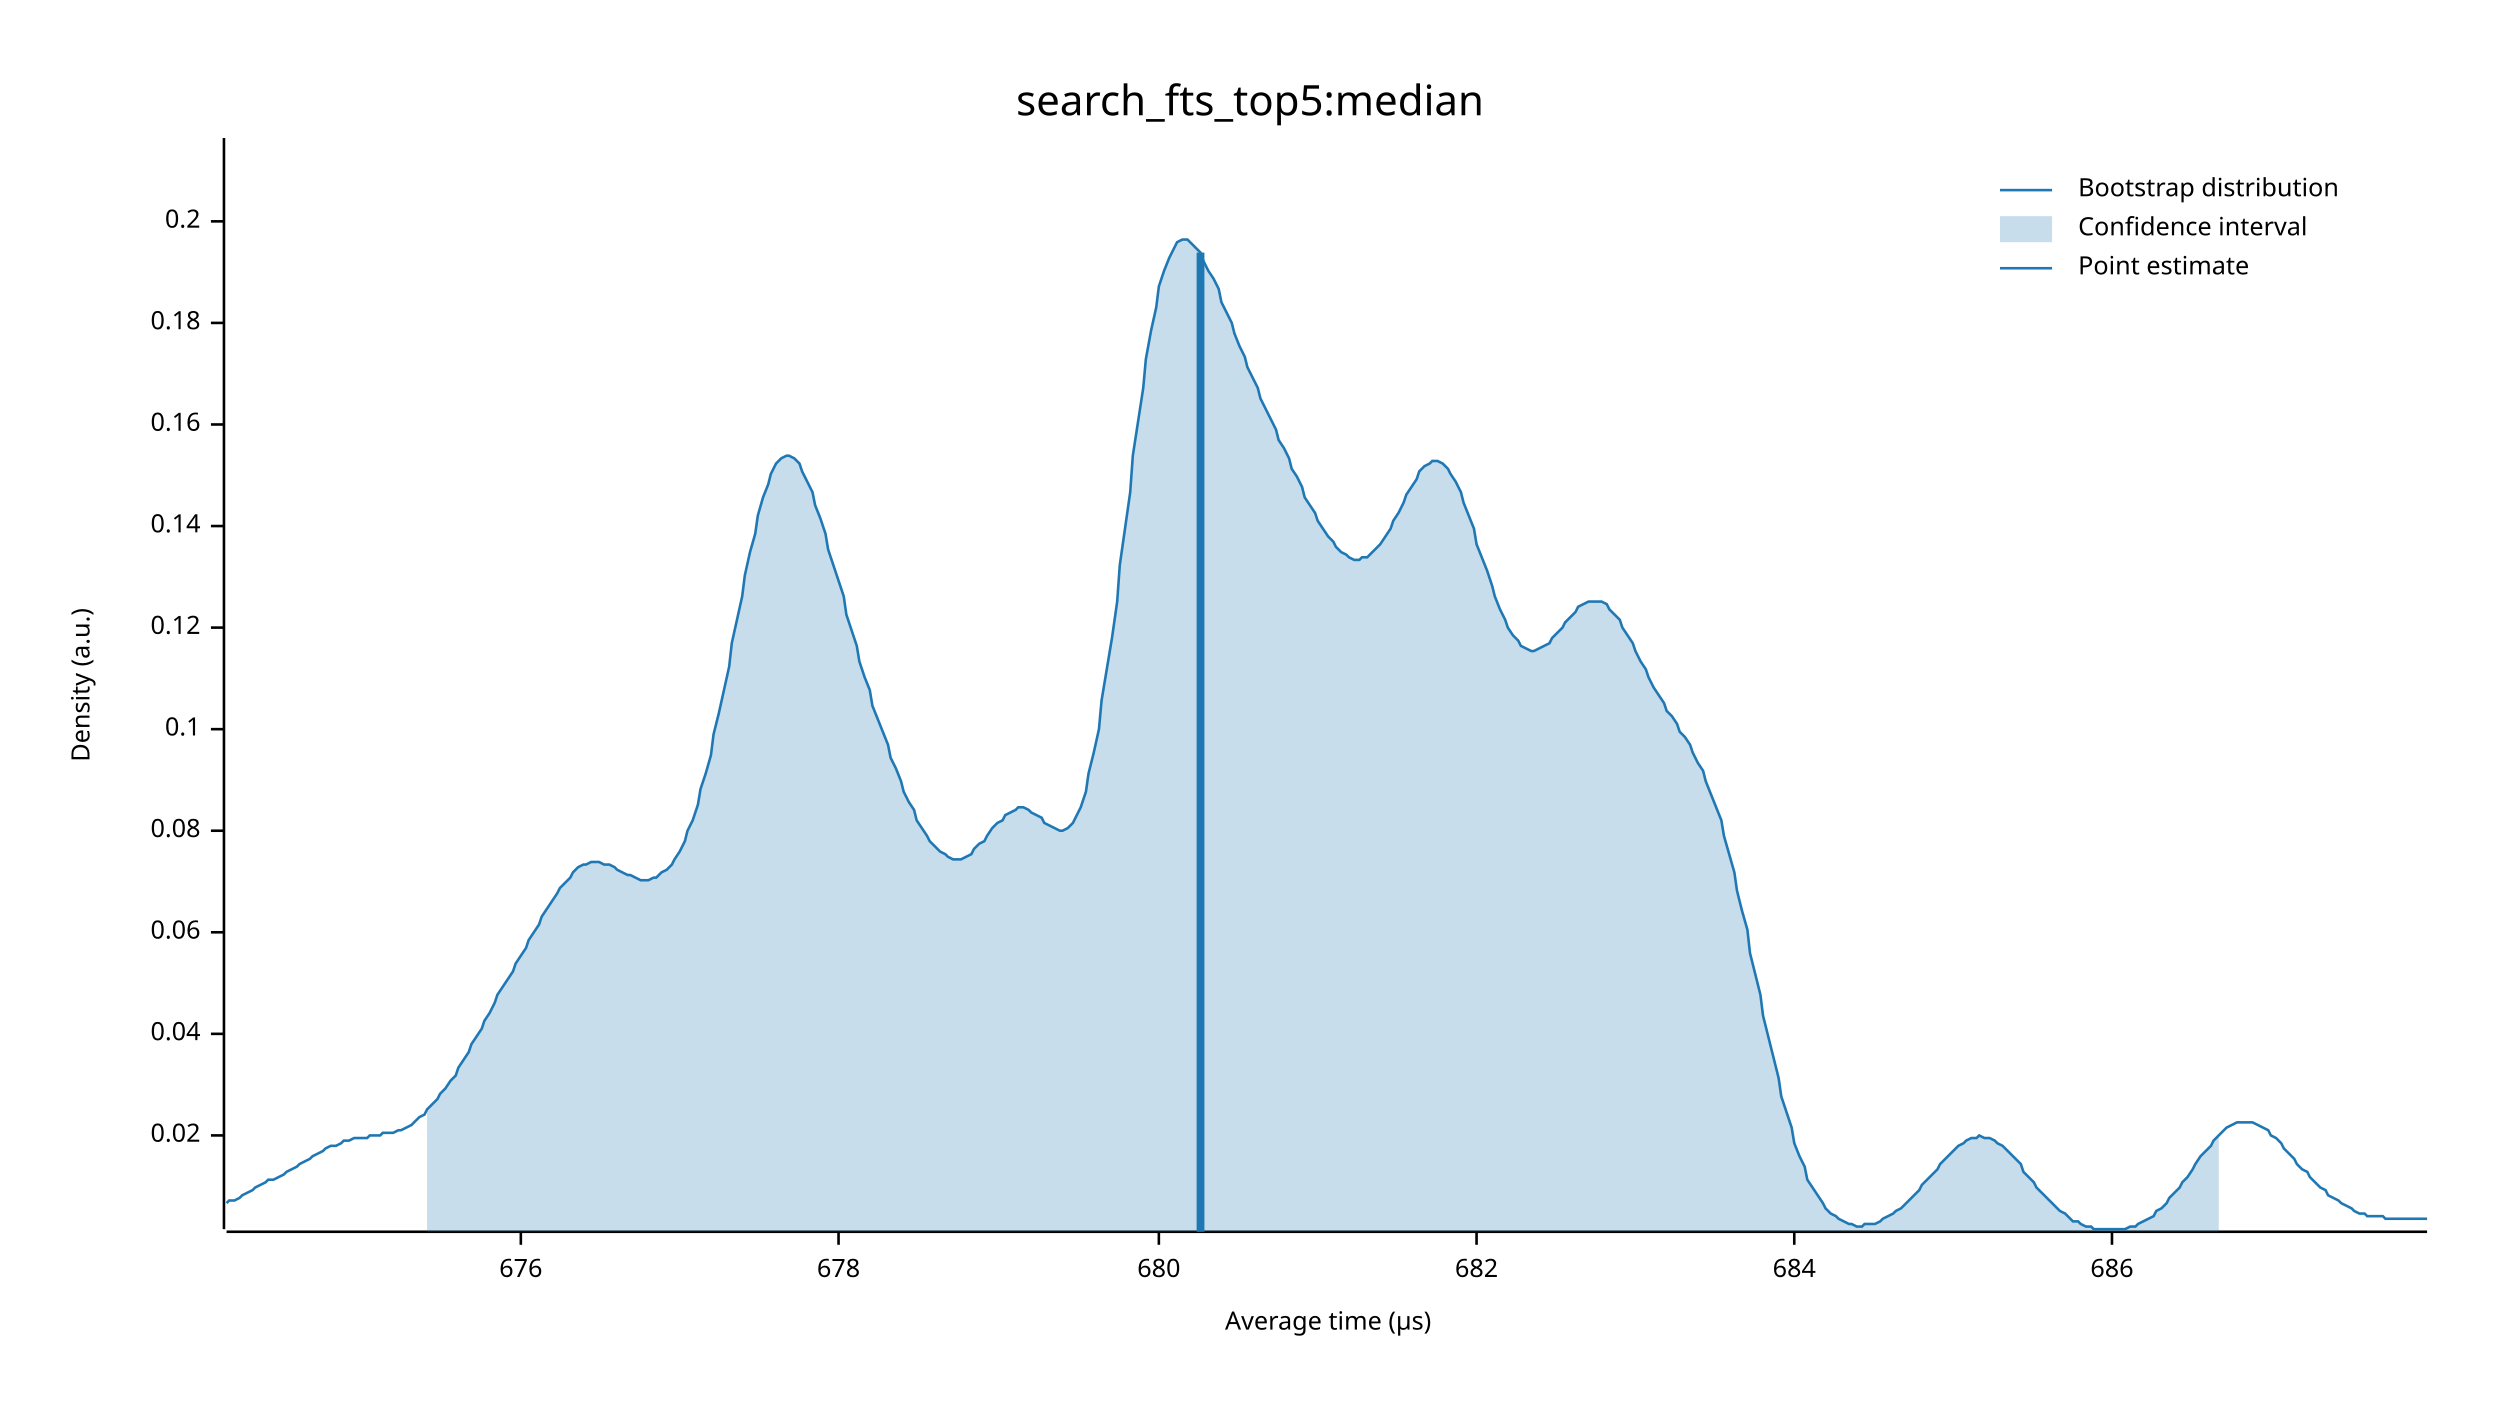
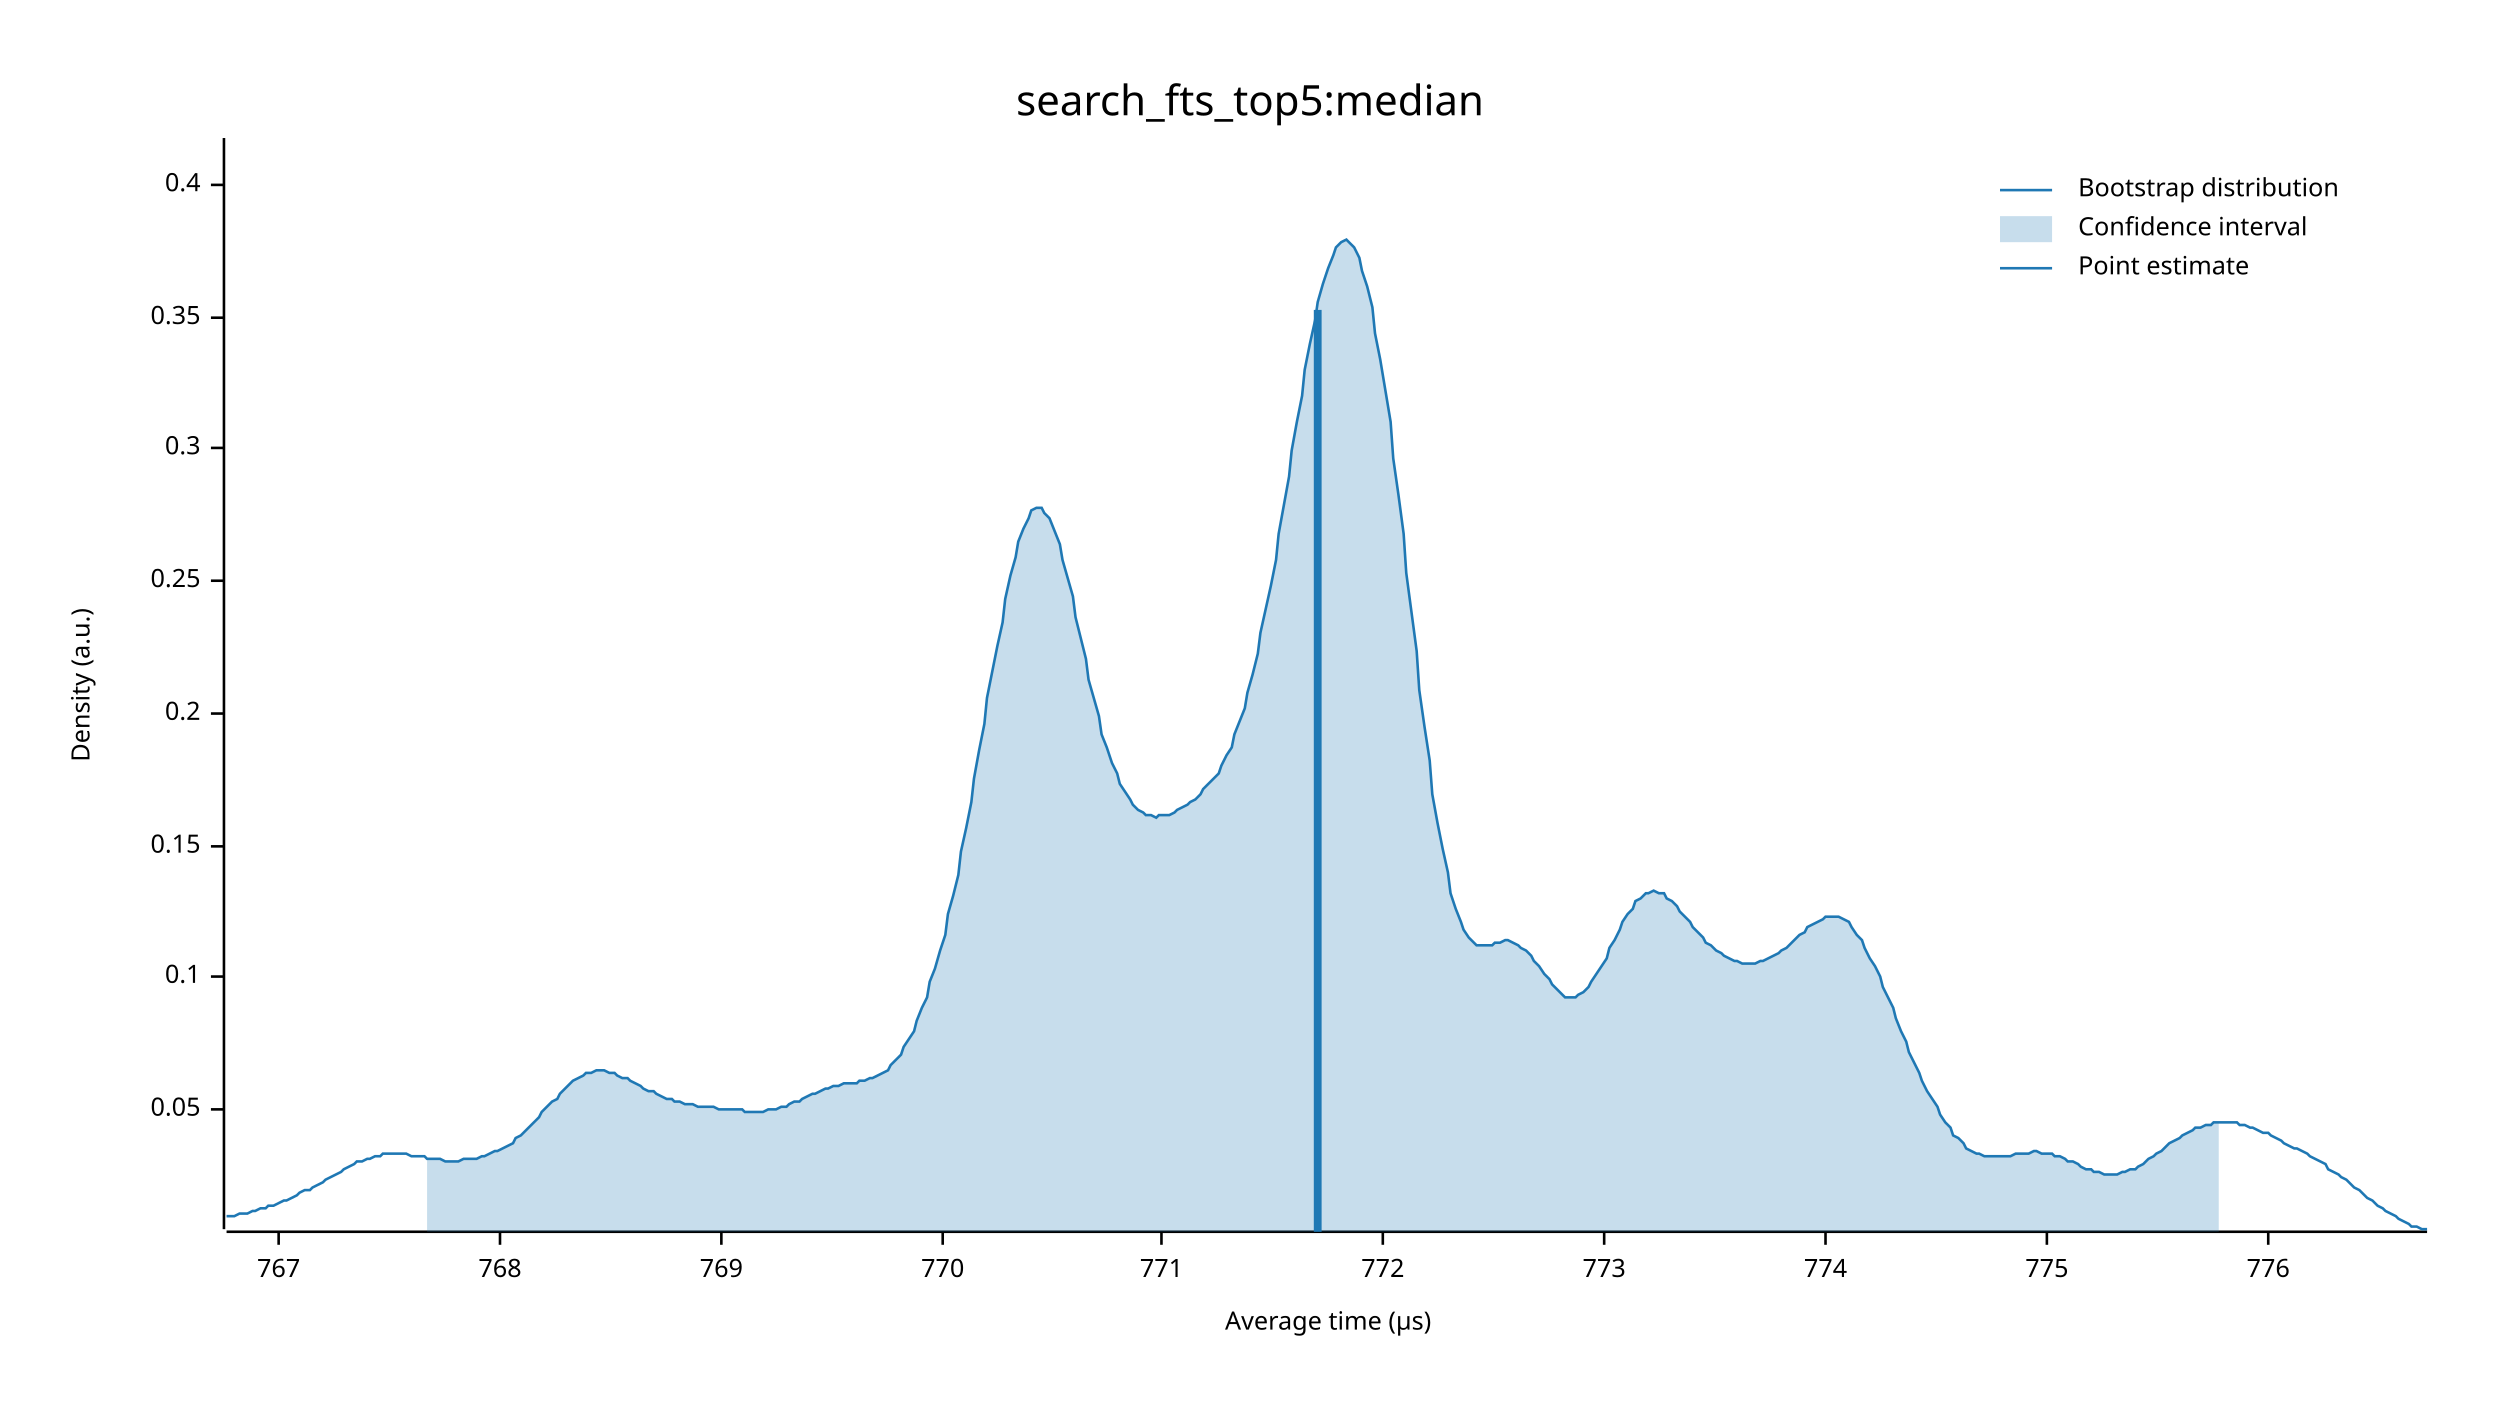
<svg xmlns="http://www.w3.org/2000/svg" width="960" height="540" viewBox="0 0 960 540">
  <text x="480" y="32" dy="0.76em" text-anchor="middle" font-family="sans-serif" font-size="16.129" opacity="1" fill="#000000">
search_fts_top5:median
</text>
  <text x="27" y="263" dy="0.76em" text-anchor="middle" font-family="sans-serif" font-size="9.677" opacity="1" fill="#000000" transform="rotate(270, 27, 263)">
Density (a.u.)
</text>
  <text x="510" y="513" dy="-0.5ex" text-anchor="middle" font-family="sans-serif" font-size="9.677" opacity="1" fill="#000000">
Average time (µs)
</text>
  <polyline fill="none" opacity="1" stroke="#000000" stroke-width="1" points="86,53 86,472 " />
-   <text x="77" y="436" dy="0.5ex" text-anchor="end" font-family="sans-serif" font-size="9.677" opacity="1" fill="#000000">
- 0.02
+   <text x="77" y="426" dy="0.5ex" text-anchor="end" font-family="sans-serif" font-size="9.677" opacity="1" fill="#000000">
+ 0.05
</text>
-   <polyline fill="none" opacity="1" stroke="#000000" stroke-width="1" points="81,436 86,436 " />
-   <text x="77" y="397" dy="0.5ex" text-anchor="end" font-family="sans-serif" font-size="9.677" opacity="1" fill="#000000">
- 0.04
- </text>
-   <polyline fill="none" opacity="1" stroke="#000000" stroke-width="1" points="81,397 86,397 " />
-   <text x="77" y="358" dy="0.5ex" text-anchor="end" font-family="sans-serif" font-size="9.677" opacity="1" fill="#000000">
- 0.06
- </text>
-   <polyline fill="none" opacity="1" stroke="#000000" stroke-width="1" points="81,358 86,358 " />
-   <text x="77" y="319" dy="0.5ex" text-anchor="end" font-family="sans-serif" font-size="9.677" opacity="1" fill="#000000">
- 0.08
- </text>
-   <polyline fill="none" opacity="1" stroke="#000000" stroke-width="1" points="81,319 86,319 " />
-   <text x="77" y="280" dy="0.5ex" text-anchor="end" font-family="sans-serif" font-size="9.677" opacity="1" fill="#000000">
+   <polyline fill="none" opacity="1" stroke="#000000" stroke-width="1" points="81,426 86,426 " />
+   <text x="77" y="375" dy="0.5ex" text-anchor="end" font-family="sans-serif" font-size="9.677" opacity="1" fill="#000000">
0.1
</text>
-   <polyline fill="none" opacity="1" stroke="#000000" stroke-width="1" points="81,280 86,280 " />
-   <text x="77" y="241" dy="0.5ex" text-anchor="end" font-family="sans-serif" font-size="9.677" opacity="1" fill="#000000">
- 0.12
+   <polyline fill="none" opacity="1" stroke="#000000" stroke-width="1" points="81,375 86,375 " />
+   <text x="77" y="325" dy="0.5ex" text-anchor="end" font-family="sans-serif" font-size="9.677" opacity="1" fill="#000000">
+ 0.15
</text>
-   <polyline fill="none" opacity="1" stroke="#000000" stroke-width="1" points="81,241 86,241 " />
-   <text x="77" y="202" dy="0.5ex" text-anchor="end" font-family="sans-serif" font-size="9.677" opacity="1" fill="#000000">
- 0.14
- </text>
-   <polyline fill="none" opacity="1" stroke="#000000" stroke-width="1" points="81,202 86,202 " />
-   <text x="77" y="163" dy="0.5ex" text-anchor="end" font-family="sans-serif" font-size="9.677" opacity="1" fill="#000000">
- 0.16
- </text>
-   <polyline fill="none" opacity="1" stroke="#000000" stroke-width="1" points="81,163 86,163 " />
-   <text x="77" y="124" dy="0.5ex" text-anchor="end" font-family="sans-serif" font-size="9.677" opacity="1" fill="#000000">
- 0.18
- </text>
-   <polyline fill="none" opacity="1" stroke="#000000" stroke-width="1" points="81,124 86,124 " />
-   <text x="77" y="85" dy="0.5ex" text-anchor="end" font-family="sans-serif" font-size="9.677" opacity="1" fill="#000000">
+   <polyline fill="none" opacity="1" stroke="#000000" stroke-width="1" points="81,325 86,325 " />
+   <text x="77" y="274" dy="0.5ex" text-anchor="end" font-family="sans-serif" font-size="9.677" opacity="1" fill="#000000">
0.2
</text>
-   <polyline fill="none" opacity="1" stroke="#000000" stroke-width="1" points="81,85 86,85 " />
+   <polyline fill="none" opacity="1" stroke="#000000" stroke-width="1" points="81,274 86,274 " />
+   <text x="77" y="223" dy="0.5ex" text-anchor="end" font-family="sans-serif" font-size="9.677" opacity="1" fill="#000000">
+ 0.25
+ </text>
+   <polyline fill="none" opacity="1" stroke="#000000" stroke-width="1" points="81,223 86,223 " />
+   <text x="77" y="172" dy="0.5ex" text-anchor="end" font-family="sans-serif" font-size="9.677" opacity="1" fill="#000000">
+ 0.3
+ </text>
+   <polyline fill="none" opacity="1" stroke="#000000" stroke-width="1" points="81,172 86,172 " />
+   <text x="77" y="122" dy="0.5ex" text-anchor="end" font-family="sans-serif" font-size="9.677" opacity="1" fill="#000000">
+ 0.35
+ </text>
+   <polyline fill="none" opacity="1" stroke="#000000" stroke-width="1" points="81,122 86,122 " />
+   <text x="77" y="71" dy="0.5ex" text-anchor="end" font-family="sans-serif" font-size="9.677" opacity="1" fill="#000000">
+ 0.4
+ </text>
+   <polyline fill="none" opacity="1" stroke="#000000" stroke-width="1" points="81,71 86,71 " />
  <polyline fill="none" opacity="1" stroke="#000000" stroke-width="1" points="87,473 932,473 " />
-   <text x="200" y="483" dy="0.76em" text-anchor="middle" font-family="sans-serif" font-size="9.677" opacity="1" fill="#000000">
- 676
+   <text x="107" y="483" dy="0.76em" text-anchor="middle" font-family="sans-serif" font-size="9.677" opacity="1" fill="#000000">
+ 767
</text>
-   <polyline fill="none" opacity="1" stroke="#000000" stroke-width="1" points="200,473 200,478 " />
-   <text x="322" y="483" dy="0.76em" text-anchor="middle" font-family="sans-serif" font-size="9.677" opacity="1" fill="#000000">
- 678
+   <polyline fill="none" opacity="1" stroke="#000000" stroke-width="1" points="107,473 107,478 " />
+   <text x="192" y="483" dy="0.76em" text-anchor="middle" font-family="sans-serif" font-size="9.677" opacity="1" fill="#000000">
+ 768
</text>
-   <polyline fill="none" opacity="1" stroke="#000000" stroke-width="1" points="322,473 322,478 " />
-   <text x="445" y="483" dy="0.76em" text-anchor="middle" font-family="sans-serif" font-size="9.677" opacity="1" fill="#000000">
- 680
+   <polyline fill="none" opacity="1" stroke="#000000" stroke-width="1" points="192,473 192,478 " />
+   <text x="277" y="483" dy="0.76em" text-anchor="middle" font-family="sans-serif" font-size="9.677" opacity="1" fill="#000000">
+ 769
</text>
-   <polyline fill="none" opacity="1" stroke="#000000" stroke-width="1" points="445,473 445,478 " />
-   <text x="567" y="483" dy="0.76em" text-anchor="middle" font-family="sans-serif" font-size="9.677" opacity="1" fill="#000000">
- 682
+   <polyline fill="none" opacity="1" stroke="#000000" stroke-width="1" points="277,473 277,478 " />
+   <text x="362" y="483" dy="0.76em" text-anchor="middle" font-family="sans-serif" font-size="9.677" opacity="1" fill="#000000">
+ 770
</text>
-   <polyline fill="none" opacity="1" stroke="#000000" stroke-width="1" points="567,473 567,478 " />
-   <text x="689" y="483" dy="0.76em" text-anchor="middle" font-family="sans-serif" font-size="9.677" opacity="1" fill="#000000">
- 684
+   <polyline fill="none" opacity="1" stroke="#000000" stroke-width="1" points="362,473 362,478 " />
+   <text x="446" y="483" dy="0.76em" text-anchor="middle" font-family="sans-serif" font-size="9.677" opacity="1" fill="#000000">
+ 771
</text>
-   <polyline fill="none" opacity="1" stroke="#000000" stroke-width="1" points="689,473 689,478 " />
-   <text x="811" y="483" dy="0.76em" text-anchor="middle" font-family="sans-serif" font-size="9.677" opacity="1" fill="#000000">
- 686
+   <polyline fill="none" opacity="1" stroke="#000000" stroke-width="1" points="446,473 446,478 " />
+   <text x="531" y="483" dy="0.76em" text-anchor="middle" font-family="sans-serif" font-size="9.677" opacity="1" fill="#000000">
+ 772
</text>
-   <polyline fill="none" opacity="1" stroke="#000000" stroke-width="1" points="811,473 811,478 " />
-   <polyline fill="none" opacity="1" stroke="#1F78B4" stroke-width="1" points="87,462 88,461 90,461 92,460 93,459 95,458 97,457 98,456 100,455 102,454 103,453 105,453 107,452 109,451 110,450 112,449 114,448 115,447 117,446 119,445 120,444 122,443 124,442 125,441 127,440 129,440 131,439 132,438 134,438 136,437 137,437 139,437 141,437 142,436 144,436 146,436 147,435 149,435 151,435 153,434 154,434 156,433 158,432 159,431 161,429 163,428 164,426 166,424 168,422 169,420 171,418 173,415 175,413 176,410 178,407 180,404 181,401 183,398 185,395 186,392 188,389 190,385 191,382 193,379 195,376 197,373 198,370 200,367 202,364 203,361 205,358 207,355 208,352 210,349 212,346 214,343 215,341 217,339 219,337 220,335 222,333 224,332 225,332 227,331 229,331 230,331 232,332 234,332 236,333 237,334 239,335 241,336 242,336 244,337 246,338 247,338 249,338 251,337 252,337 254,335 256,334 258,332 259,330 261,327 263,323 264,319 266,315 268,309 269,303 271,297 273,290 274,282 276,274 278,265 280,256 281,247 283,238 285,229 286,221 288,212 290,205 291,198 293,191 295,186 296,182 298,178 300,176 302,175 303,175 305,176 307,178 308,181 310,185 312,189 313,194 315,199 317,205 318,211 320,217 322,223 324,229 325,236 327,242 329,248 330,254 332,260 334,265 335,271 337,276 339,281 341,286 342,291 344,295 346,300 347,304 349,308 351,311 352,315 354,318 356,321 357,323 359,325 361,327 363,328 364,329 366,330 368,330 369,330 371,329 373,328 374,326 376,324 378,323 379,321 381,318 383,316 385,315 386,313 388,312 390,311 391,310 393,310 395,311 396,312 398,313 400,314 401,316 403,317 405,318 407,319 408,319 410,318 412,316 413,314 415,310 417,304 418,297 420,289 422,280 423,269 425,257 427,245 429,231 430,217 432,203 434,189 435,175 437,162 439,149 440,138 442,127 444,118 445,110 447,104 449,99 451,95 452,93 454,92 456,92 457,93 459,95 461,97 462,100 464,104 466,107 468,111 469,116 471,120 473,124 474,128 476,133 478,137 479,141 481,145 483,149 484,153 486,157 488,161 490,165 491,169 493,172 495,176 496,180 498,183 500,187 501,191 503,194 505,197 506,200 508,203 510,206 512,208 513,210 515,212 517,213 518,214 520,215 522,215 523,214 525,214 527,212 528,211 530,209 532,206 534,203 535,200 537,197 539,193 540,190 542,187 544,184 545,181 547,179 549,178 550,177 552,177 554,178 556,180 557,182 559,185 561,189 562,193 564,198 566,203 567,209 569,214 571,219 573,225 574,229 576,234 578,238 579,241 581,244 583,246 584,248 586,249 588,250 589,250 591,249 593,248 595,247 596,245 598,243 600,241 601,239 603,237 605,235 606,233 608,232 610,231 611,231 613,231 615,231 617,232 618,234 620,236 622,238 623,241 625,244 627,247 628,250 630,254 632,257 633,260 635,264 637,267 639,270 640,273 642,275 644,278 645,281 647,283 649,286 650,289 652,293 654,296 655,300 657,305 659,310 661,315 662,321 664,328 666,335 667,342 669,350 671,357 672,366 674,374 676,382 677,390 679,398 681,406 683,414 684,421 686,427 688,433 689,439 691,444 693,448 694,453 696,456 698,459 700,462 701,464 703,466 705,467 706,468 708,469 710,470 711,470 713,471 715,471 716,470 718,470 720,470 722,469 723,468 725,467 727,466 728,465 730,464 732,462 733,461 735,459 737,457 738,455 740,453 742,451 744,449 745,447 747,445 749,443 750,442 752,440 754,439 755,438 757,437 759,437 760,436 762,437 764,437 766,438 767,439 769,440 771,442 772,443 774,445 776,447 777,450 779,452 781,454 782,456 784,458 786,460 788,462 789,463 791,465 793,466 794,467 796,469 798,469 799,470 801,471 803,471 804,472 806,472 808,472 810,472 811,472 813,472 815,472 816,472 818,471 820,471 821,470 823,469 825,468 827,467 828,465 830,464 832,462 833,460 835,458 837,456 838,454 840,452 842,449 843,447 845,444 847,442 849,440 850,438 852,436 854,434 855,433 857,432 859,431 860,431 862,431 864,431 865,431 867,432 869,433 871,434 872,436 874,437 876,439 877,441 879,443 881,445 882,447 884,449 886,450 887,452 889,454 891,456 893,457 894,459 896,460 898,461 899,462 901,463 903,464 904,465 906,466 908,466 909,467 911,467 913,467 915,467 916,468 918,468 920,468 921,468 923,468 925,468 926,468 928,468 930,468 932,468 " />
-   <polygon opacity="0.25" fill="#1F78B4" points="164,426 166,424 168,422 169,420 171,418 173,415 175,413 176,410 178,407 180,404 181,401 183,398 185,395 186,392 188,389 190,385 191,382 193,379 195,376 197,373 198,370 200,367 202,364 203,361 205,358 207,355 208,352 210,349 212,346 214,343 215,341 217,339 219,337 220,335 222,333 224,332 225,332 227,331 229,331 230,331 232,332 234,332 236,333 237,334 239,335 241,336 242,336 244,337 246,338 247,338 249,338 251,337 252,337 254,335 256,334 258,332 259,330 261,327 263,323 264,319 266,315 268,309 269,303 271,297 273,290 274,282 276,274 278,265 280,256 281,247 283,238 285,229 286,221 288,212 290,205 291,198 293,191 295,186 296,182 298,178 300,176 302,175 303,175 305,176 307,178 308,181 310,185 312,189 313,194 315,199 317,205 318,211 320,217 322,223 324,229 325,236 327,242 329,248 330,254 332,260 334,265 335,271 337,276 339,281 341,286 342,291 344,295 346,300 347,304 349,308 351,311 352,315 354,318 356,321 357,323 359,325 361,327 363,328 364,329 366,330 368,330 369,330 371,329 373,328 374,326 376,324 378,323 379,321 381,318 383,316 385,315 386,313 388,312 390,311 391,310 393,310 395,311 396,312 398,313 400,314 401,316 403,317 405,318 407,319 408,319 410,318 412,316 413,314 415,310 417,304 418,297 420,289 422,280 423,269 425,257 427,245 429,231 430,217 432,203 434,189 435,175 437,162 439,149 440,138 442,127 444,118 445,110 447,104 449,99 451,95 452,93 454,92 456,92 457,93 459,95 461,97 462,100 464,104 466,107 468,111 469,116 471,120 473,124 474,128 476,133 478,137 479,141 481,145 483,149 484,153 486,157 488,161 490,165 491,169 493,172 495,176 496,180 498,183 500,187 501,191 503,194 505,197 506,200 508,203 510,206 512,208 513,210 515,212 517,213 518,214 520,215 522,215 523,214 525,214 527,212 528,211 530,209 532,206 534,203 535,200 537,197 539,193 540,190 542,187 544,184 545,181 547,179 549,178 550,177 552,177 554,178 556,180 557,182 559,185 561,189 562,193 564,198 566,203 567,209 569,214 571,219 573,225 574,229 576,234 578,238 579,241 581,244 583,246 584,248 586,249 588,250 589,250 591,249 593,248 595,247 596,245 598,243 600,241 601,239 603,237 605,235 606,233 608,232 610,231 611,231 613,231 615,231 617,232 618,234 620,236 622,238 623,241 625,244 627,247 628,250 630,254 632,257 633,260 635,264 637,267 639,270 640,273 642,275 644,278 645,281 647,283 649,286 650,289 652,293 654,296 655,300 657,305 659,310 661,315 662,321 664,328 666,335 667,342 669,350 671,357 672,366 674,374 676,382 677,390 679,398 681,406 683,414 684,421 686,427 688,433 689,439 691,444 693,448 694,453 696,456 698,459 700,462 701,464 703,466 705,467 706,468 708,469 710,470 711,470 713,471 715,471 716,470 718,470 720,470 722,469 723,468 725,467 727,466 728,465 730,464 732,462 733,461 735,459 737,457 738,455 740,453 742,451 744,449 745,447 747,445 749,443 750,442 752,440 754,439 755,438 757,437 759,437 760,436 762,437 764,437 766,438 767,439 769,440 771,442 772,443 774,445 776,447 777,450 779,452 781,454 782,456 784,458 786,460 788,462 789,463 791,465 793,466 794,467 796,469 798,469 799,470 801,471 803,471 804,472 806,472 808,472 810,472 811,472 813,472 815,472 816,472 818,471 820,471 821,470 823,469 825,468 827,467 828,465 830,464 832,462 833,460 835,458 837,456 838,454 840,452 842,449 843,447 845,444 847,442 849,440 850,438 852,436 852,473 164,473 " />
-   <polyline fill="none" opacity="1" stroke="#1F78B4" stroke-width="3" points="461,473 461,97 " />
+   <polyline fill="none" opacity="1" stroke="#000000" stroke-width="1" points="531,473 531,478 " />
+   <text x="616" y="483" dy="0.76em" text-anchor="middle" font-family="sans-serif" font-size="9.677" opacity="1" fill="#000000">
+ 773
+ </text>
+   <polyline fill="none" opacity="1" stroke="#000000" stroke-width="1" points="616,473 616,478 " />
+   <text x="701" y="483" dy="0.76em" text-anchor="middle" font-family="sans-serif" font-size="9.677" opacity="1" fill="#000000">
+ 774
+ </text>
+   <polyline fill="none" opacity="1" stroke="#000000" stroke-width="1" points="701,473 701,478 " />
+   <text x="786" y="483" dy="0.76em" text-anchor="middle" font-family="sans-serif" font-size="9.677" opacity="1" fill="#000000">
+ 775
+ </text>
+   <polyline fill="none" opacity="1" stroke="#000000" stroke-width="1" points="786,473 786,478 " />
+   <text x="871" y="483" dy="0.76em" text-anchor="middle" font-family="sans-serif" font-size="9.677" opacity="1" fill="#000000">
+ 776
+ </text>
+   <polyline fill="none" opacity="1" stroke="#000000" stroke-width="1" points="871,473 871,478 " />
+   <polyline fill="none" opacity="1" stroke="#1F78B4" stroke-width="1" points="87,467 88,467 90,467 92,466 93,466 95,466 97,465 98,465 100,464 102,464 103,463 105,463 107,462 109,461 110,461 112,460 114,459 115,458 117,457 119,457 120,456 122,455 124,454 125,453 127,452 129,451 131,450 132,449 134,448 136,447 137,446 139,446 141,445 142,445 144,444 146,444 147,443 149,443 151,443 153,443 154,443 156,443 158,444 159,444 161,444 163,444 164,445 166,445 168,445 169,445 171,446 173,446 175,446 176,446 178,445 180,445 181,445 183,445 185,444 186,444 188,443 190,442 191,442 193,441 195,440 197,439 198,437 200,436 202,434 203,433 205,431 207,429 208,427 210,425 212,423 214,422 215,420 217,418 219,416 220,415 222,414 224,413 225,412 227,412 229,411 230,411 232,411 234,412 236,412 237,413 239,414 241,414 242,415 244,416 246,417 247,418 249,419 251,419 252,420 254,421 256,422 258,422 259,423 261,423 263,424 264,424 266,424 268,425 269,425 271,425 273,425 274,425 276,426 278,426 280,426 281,426 283,426 285,426 286,427 288,427 290,427 291,427 293,427 295,426 296,426 298,426 300,425 302,425 303,424 305,423 307,423 308,422 310,421 312,420 313,420 315,419 317,418 318,418 320,417 322,417 324,416 325,416 327,416 329,416 330,415 332,415 334,414 335,414 337,413 339,412 341,411 342,409 344,407 346,405 347,402 349,399 351,396 352,392 354,387 356,383 357,377 359,372 361,365 363,359 364,351 366,344 368,336 369,327 371,318 373,308 374,299 376,288 378,278 379,268 381,258 383,248 385,239 386,230 388,221 390,214 391,208 393,203 395,199 396,196 398,195 400,195 401,197 403,199 405,204 407,209 408,215 410,222 412,229 413,237 415,245 417,253 418,261 420,268 422,275 423,282 425,287 427,293 429,297 430,301 432,304 434,307 435,309 437,311 439,312 440,313 442,313 444,314 445,313 447,313 449,313 451,312 452,311 454,310 456,309 457,308 459,307 461,305 462,303 464,301 466,299 468,297 469,294 471,290 473,287 474,282 476,277 478,272 479,266 481,259 483,251 484,243 486,234 488,225 490,215 491,205 493,194 495,183 496,173 498,162 500,152 501,142 503,132 505,123 506,116 508,109 510,103 512,98 513,95 515,93 517,92 518,93 520,95 522,99 523,104 525,110 527,118 528,128 530,138 532,150 534,162 535,176 537,190 539,205 540,220 542,235 544,250 545,265 547,279 549,292 550,305 552,316 554,326 556,335 557,343 559,349 561,354 562,357 564,360 566,362 567,363 569,363 571,363 573,363 574,362 576,362 578,361 579,361 581,362 583,363 584,364 586,365 588,367 589,369 591,371 593,374 595,376 596,378 598,380 600,382 601,383 603,383 605,383 606,382 608,381 610,379 611,377 613,374 615,371 617,368 618,364 620,361 622,357 623,354 625,351 627,349 628,346 630,345 632,343 633,343 635,342 637,343 639,343 640,345 642,346 644,348 645,350 647,352 649,354 650,356 652,358 654,360 655,362 657,363 659,365 661,366 662,367 664,368 666,369 667,369 669,370 671,370 672,370 674,370 676,369 677,369 679,368 681,367 683,366 684,365 686,364 688,362 689,361 691,359 693,358 694,356 696,355 698,354 700,353 701,352 703,352 705,352 706,352 708,353 710,354 711,356 713,359 715,361 716,364 718,368 720,371 722,375 723,379 725,383 727,387 728,391 730,396 732,400 733,404 735,408 737,412 738,415 740,419 742,422 744,425 745,428 747,431 749,433 750,436 752,437 754,439 755,441 757,442 759,443 760,443 762,444 764,444 766,444 767,444 769,444 771,444 772,444 774,443 776,443 777,443 779,443 781,442 782,442 784,443 786,443 788,443 789,444 791,444 793,445 794,446 796,446 798,447 799,448 801,449 803,449 804,450 806,450 808,451 810,451 811,451 813,451 815,450 816,450 818,449 820,449 821,448 823,447 825,445 827,444 828,443 830,442 832,440 833,439 835,438 837,437 838,436 840,435 842,434 843,433 845,433 847,432 849,432 850,431 852,431 854,431 855,431 857,431 859,431 860,432 862,432 864,433 865,433 867,434 869,435 871,435 872,436 874,437 876,438 877,439 879,440 881,441 882,441 884,442 886,443 887,444 889,445 891,446 893,447 894,449 896,450 898,451 899,452 901,453 903,455 904,456 906,457 908,459 909,460 911,461 913,463 915,464 916,465 918,466 920,467 921,468 923,469 925,470 926,471 928,471 930,472 932,472 " />
+   <polygon opacity="0.25" fill="#1F78B4" points="164,445 166,445 168,445 169,445 171,446 173,446 175,446 176,446 178,445 180,445 181,445 183,445 185,444 186,444 188,443 190,442 191,442 193,441 195,440 197,439 198,437 200,436 202,434 203,433 205,431 207,429 208,427 210,425 212,423 214,422 215,420 217,418 219,416 220,415 222,414 224,413 225,412 227,412 229,411 230,411 232,411 234,412 236,412 237,413 239,414 241,414 242,415 244,416 246,417 247,418 249,419 251,419 252,420 254,421 256,422 258,422 259,423 261,423 263,424 264,424 266,424 268,425 269,425 271,425 273,425 274,425 276,426 278,426 280,426 281,426 283,426 285,426 286,427 288,427 290,427 291,427 293,427 295,426 296,426 298,426 300,425 302,425 303,424 305,423 307,423 308,422 310,421 312,420 313,420 315,419 317,418 318,418 320,417 322,417 324,416 325,416 327,416 329,416 330,415 332,415 334,414 335,414 337,413 339,412 341,411 342,409 344,407 346,405 347,402 349,399 351,396 352,392 354,387 356,383 357,377 359,372 361,365 363,359 364,351 366,344 368,336 369,327 371,318 373,308 374,299 376,288 378,278 379,268 381,258 383,248 385,239 386,230 388,221 390,214 391,208 393,203 395,199 396,196 398,195 400,195 401,197 403,199 405,204 407,209 408,215 410,222 412,229 413,237 415,245 417,253 418,261 420,268 422,275 423,282 425,287 427,293 429,297 430,301 432,304 434,307 435,309 437,311 439,312 440,313 442,313 444,314 445,313 447,313 449,313 451,312 452,311 454,310 456,309 457,308 459,307 461,305 462,303 464,301 466,299 468,297 469,294 471,290 473,287 474,282 476,277 478,272 479,266 481,259 483,251 484,243 486,234 488,225 490,215 491,205 493,194 495,183 496,173 498,162 500,152 501,142 503,132 505,123 506,116 508,109 510,103 512,98 513,95 515,93 517,92 518,93 520,95 522,99 523,104 525,110 527,118 528,128 530,138 532,150 534,162 535,176 537,190 539,205 540,220 542,235 544,250 545,265 547,279 549,292 550,305 552,316 554,326 556,335 557,343 559,349 561,354 562,357 564,360 566,362 567,363 569,363 571,363 573,363 574,362 576,362 578,361 579,361 581,362 583,363 584,364 586,365 588,367 589,369 591,371 593,374 595,376 596,378 598,380 600,382 601,383 603,383 605,383 606,382 608,381 610,379 611,377 613,374 615,371 617,368 618,364 620,361 622,357 623,354 625,351 627,349 628,346 630,345 632,343 633,343 635,342 637,343 639,343 640,345 642,346 644,348 645,350 647,352 649,354 650,356 652,358 654,360 655,362 657,363 659,365 661,366 662,367 664,368 666,369 667,369 669,370 671,370 672,370 674,370 676,369 677,369 679,368 681,367 683,366 684,365 686,364 688,362 689,361 691,359 693,358 694,356 696,355 698,354 700,353 701,352 703,352 705,352 706,352 708,353 710,354 711,356 713,359 715,361 716,364 718,368 720,371 722,375 723,379 725,383 727,387 728,391 730,396 732,400 733,404 735,408 737,412 738,415 740,419 742,422 744,425 745,428 747,431 749,433 750,436 752,437 754,439 755,441 757,442 759,443 760,443 762,444 764,444 766,444 767,444 769,444 771,444 772,444 774,443 776,443 777,443 779,443 781,442 782,442 784,443 786,443 788,443 789,444 791,444 793,445 794,446 796,446 798,447 799,448 801,449 803,449 804,450 806,450 808,451 810,451 811,451 813,451 815,450 816,450 818,449 820,449 821,448 823,447 825,445 827,444 828,443 830,442 832,440 833,439 835,438 837,437 838,436 840,435 842,434 843,433 845,433 847,432 849,432 850,431 852,431 852,473 164,473 " />
+   <polyline fill="none" opacity="1" stroke="#1F78B4" stroke-width="3" points="506,473 506,119 " />
  <text x="798" y="68" dy="0.76em" text-anchor="start" font-family="sans-serif" font-size="9.677" opacity="1" fill="#000000">
Bootstrap distribution
</text>
  <text x="798" y="83" dy="0.76em" text-anchor="start" font-family="sans-serif" font-size="9.677" opacity="1" fill="#000000">
Confidence interval
</text>
  <text x="798" y="98" dy="0.76em" text-anchor="start" font-family="sans-serif" font-size="9.677" opacity="1" fill="#000000">
Point estimate
</text>
  <polyline fill="none" opacity="1" stroke="#1F78B4" stroke-width="1" points="768,73 788,73 " />
  <rect x="768" y="83" width="20" height="10" opacity="0.25" fill="#1F78B4" stroke="none" />
  <polyline fill="none" opacity="1" stroke="#1F78B4" stroke-width="1" points="768,103 788,103 " />
</svg>
